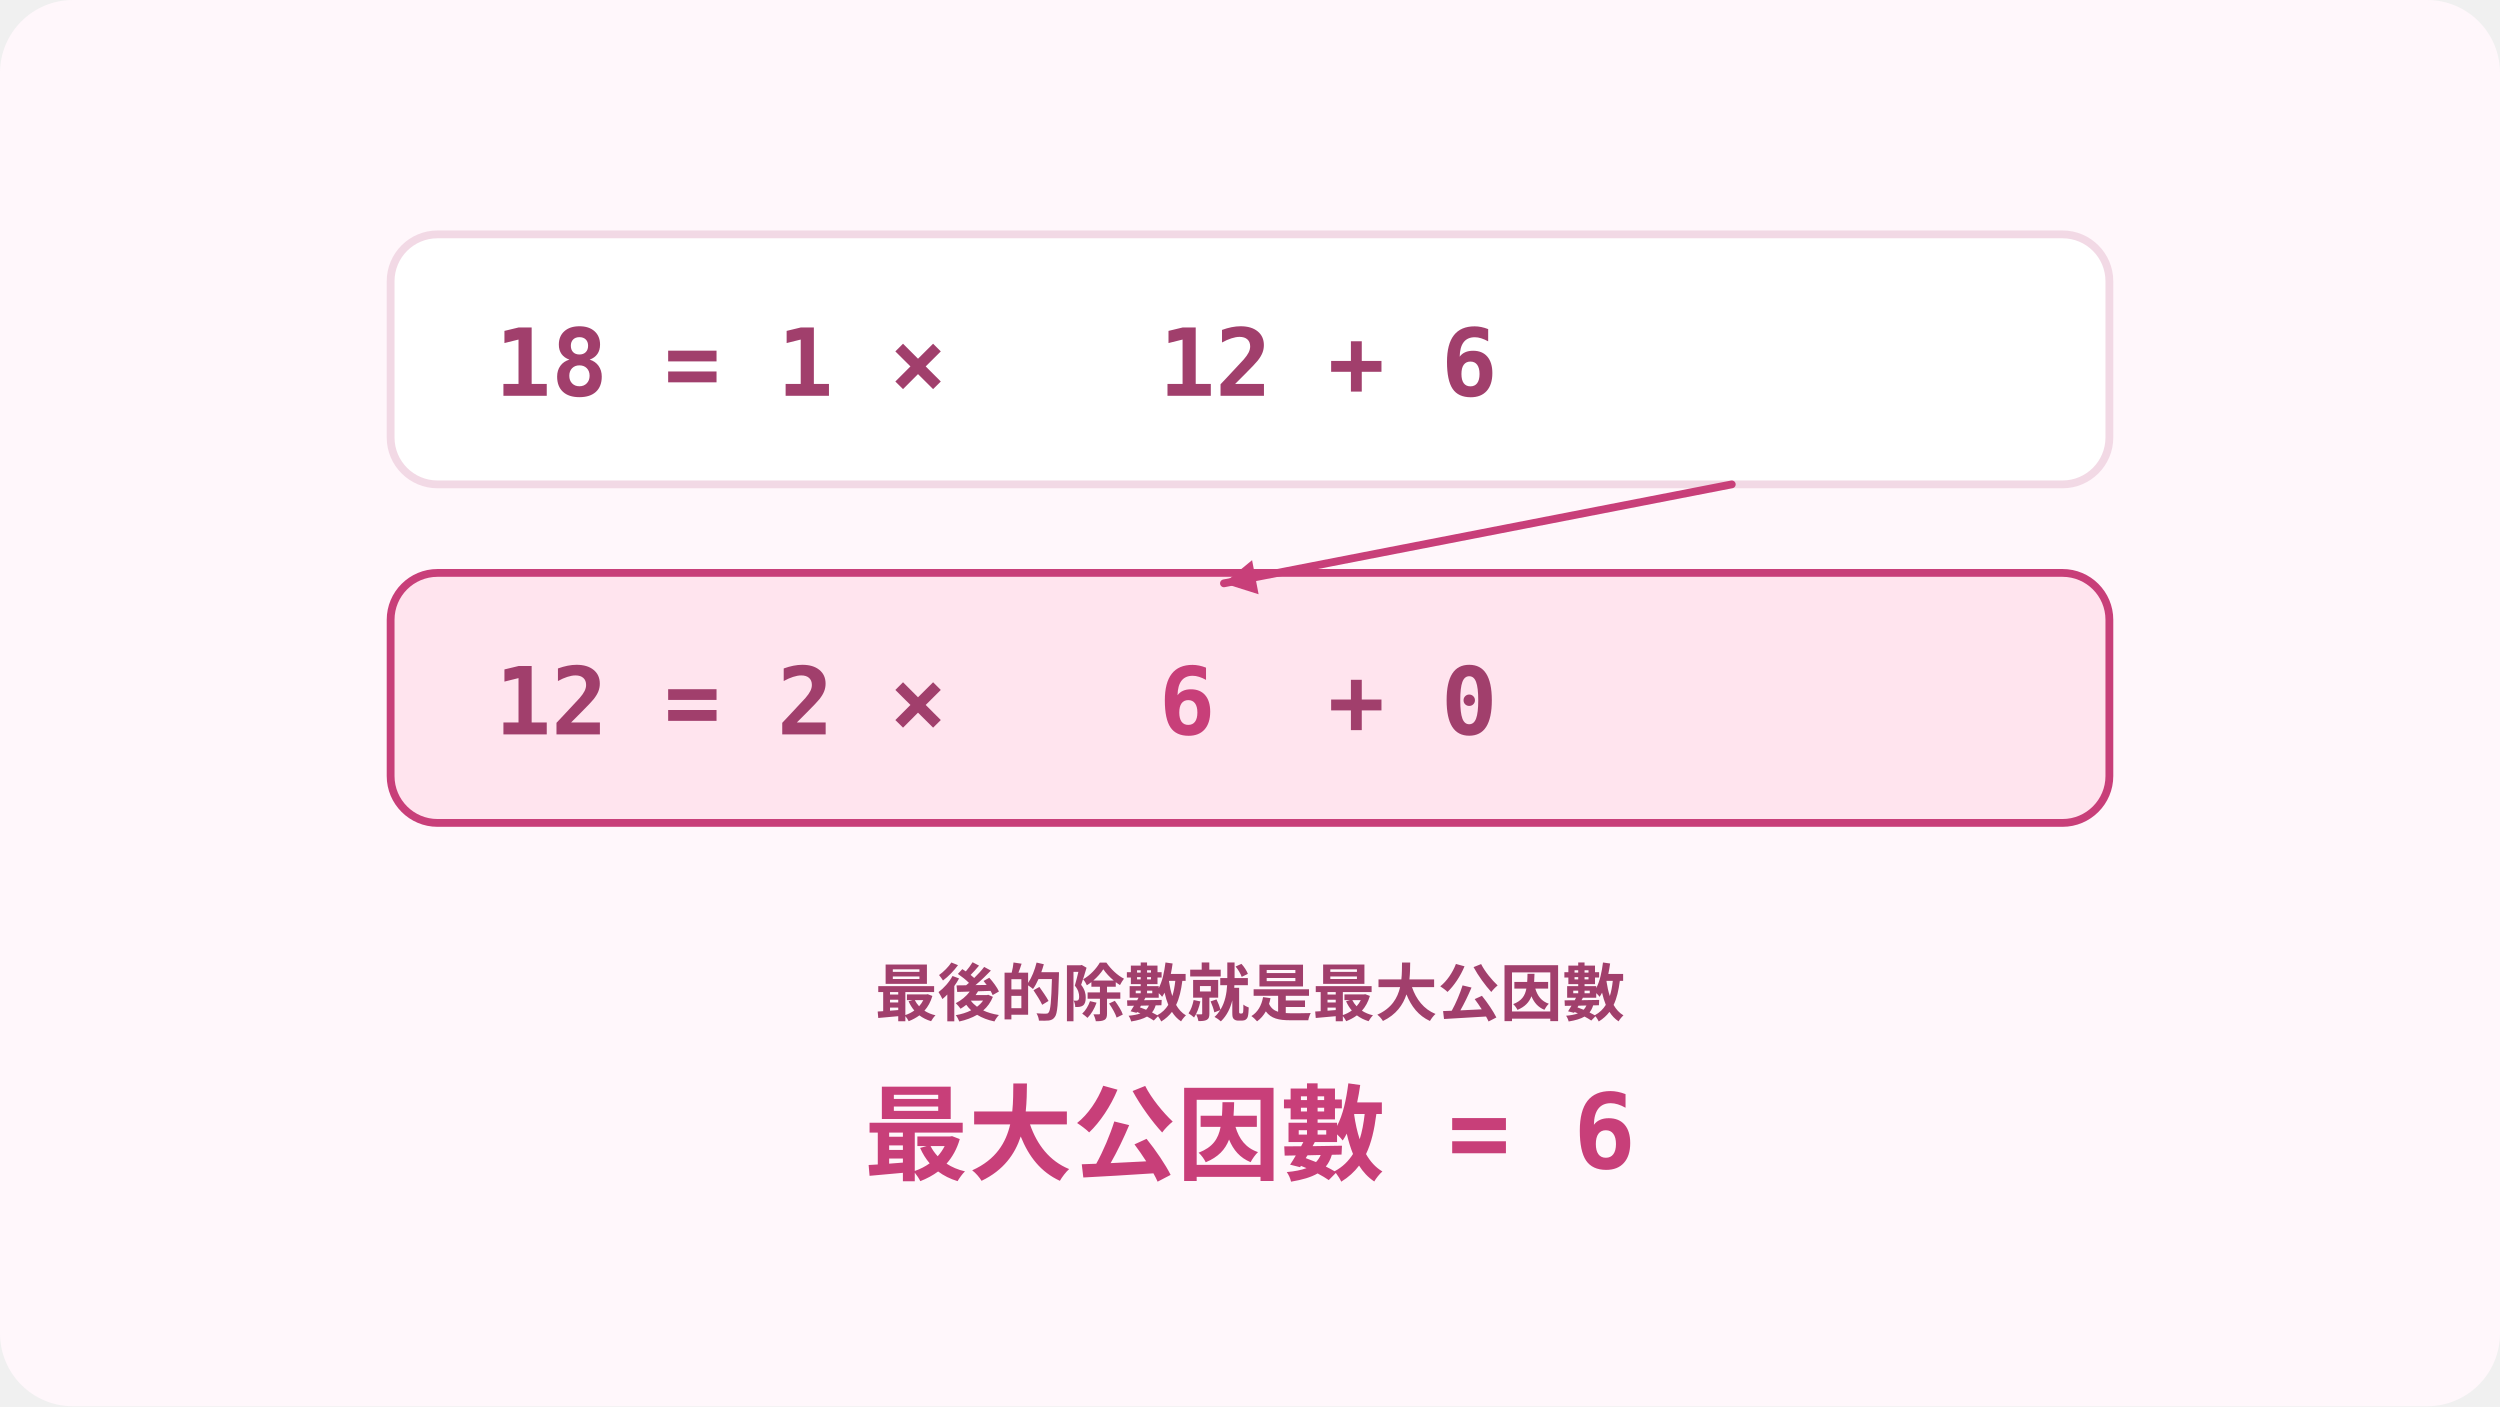
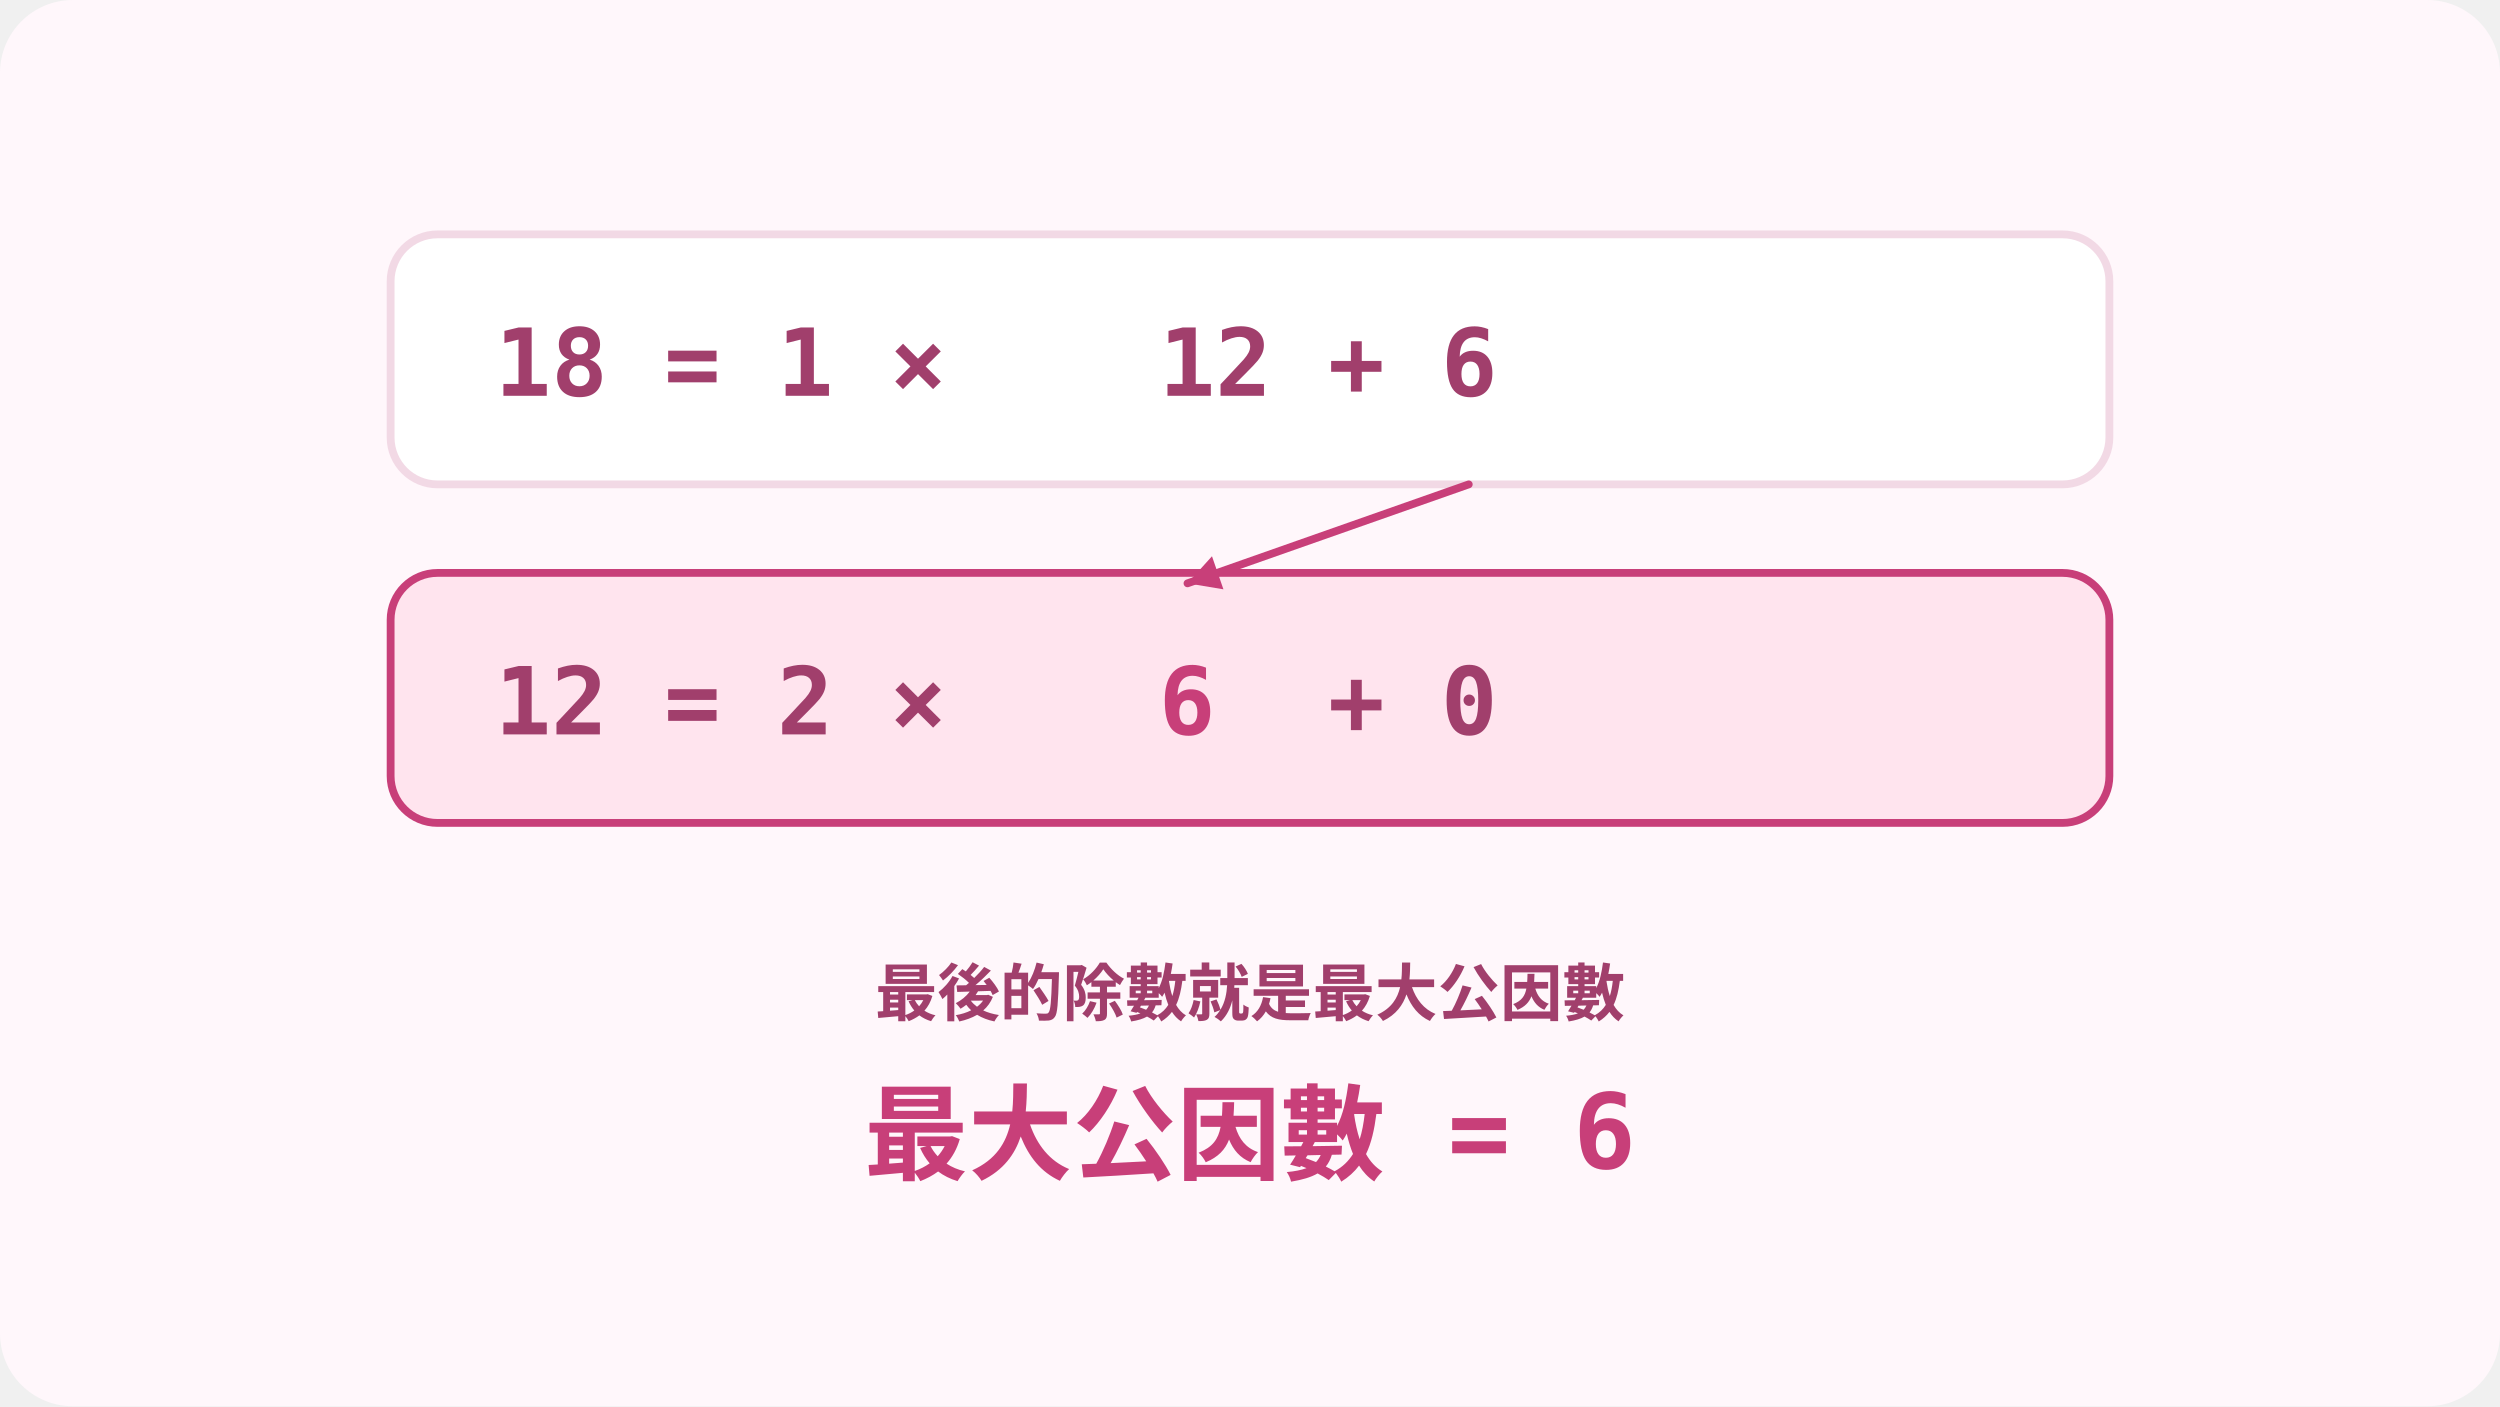
<svg xmlns="http://www.w3.org/2000/svg" viewBox="0 0 960 540" role="img" aria-label="每一行都除以上一個餘數，直到沒有餘數為止。">
  <rect width="960" height="540" rx="28" fill="#fff7fb" />
  <rect x="150" y="90" width="660" height="96" rx="18" fill="#ffffff" stroke="#f2d9e5" stroke-width="3" />
  <text x="190" y="152" fill="#a13f6c" font-size="36" font-weight="700" text-anchor="start" font-family="ui-monospace,Menlo,Consolas,monospace">18 = 1 × </text>
  <text x="445" y="152" fill="#a13f6c" font-size="36" font-weight="800" text-anchor="start" font-family="ui-monospace,Menlo,Consolas,monospace">12</text>
  <text x="510" y="152" fill="#a13f6c" font-size="36" font-weight="700" text-anchor="start" font-family="ui-monospace,Menlo,Consolas,monospace">+ 6</text>
  <rect x="150" y="220" width="660" height="96" rx="18" fill="#ffe4ee" stroke="#c83f79" stroke-width="3" />
  <text x="190" y="282" fill="#a13f6c" font-size="36" font-weight="700" text-anchor="start" font-family="ui-monospace,Menlo,Consolas,monospace">12 = 2 × </text>
  <text x="445" y="282" fill="#c83f79" font-size="36" font-weight="800" text-anchor="start" font-family="ui-monospace,Menlo,Consolas,monospace">6</text>
  <text x="510" y="282" fill="#a13f6c" font-size="36" font-weight="700" text-anchor="start" font-family="ui-monospace,Menlo,Consolas,monospace">+ 0</text>
-   <line x1="665" y1="186" x2="470" y2="224" stroke="#c83f79" stroke-width="3" stroke-linecap="round" />
-   <path d="M470 224 L480.8 215.1 L483.3 228.2 Z" fill="#c83f79" />
+   <line x1="564" y1="186" x2="456" y2="224" stroke="#c83f79" stroke-width="3" stroke-linecap="round" />
+   <path d="M456 224 L465.4 213.6 L469.8 226.3 Z" fill="#c83f79" />
  <text x="480" y="390" fill="#a13f6c" font-size="24" font-weight="700" text-anchor="middle" font-family="system-ui,'PingFang SC','Noto Sans SC','Hiragino Sans',sans-serif">最後的除數就是最大公因數</text>
  <text x="480" y="450" fill="#c83f79" font-size="40" font-weight="800" text-anchor="middle" font-family="ui-monospace,Menlo,Consolas,monospace">最大公因數 = 6</text>
</svg>
